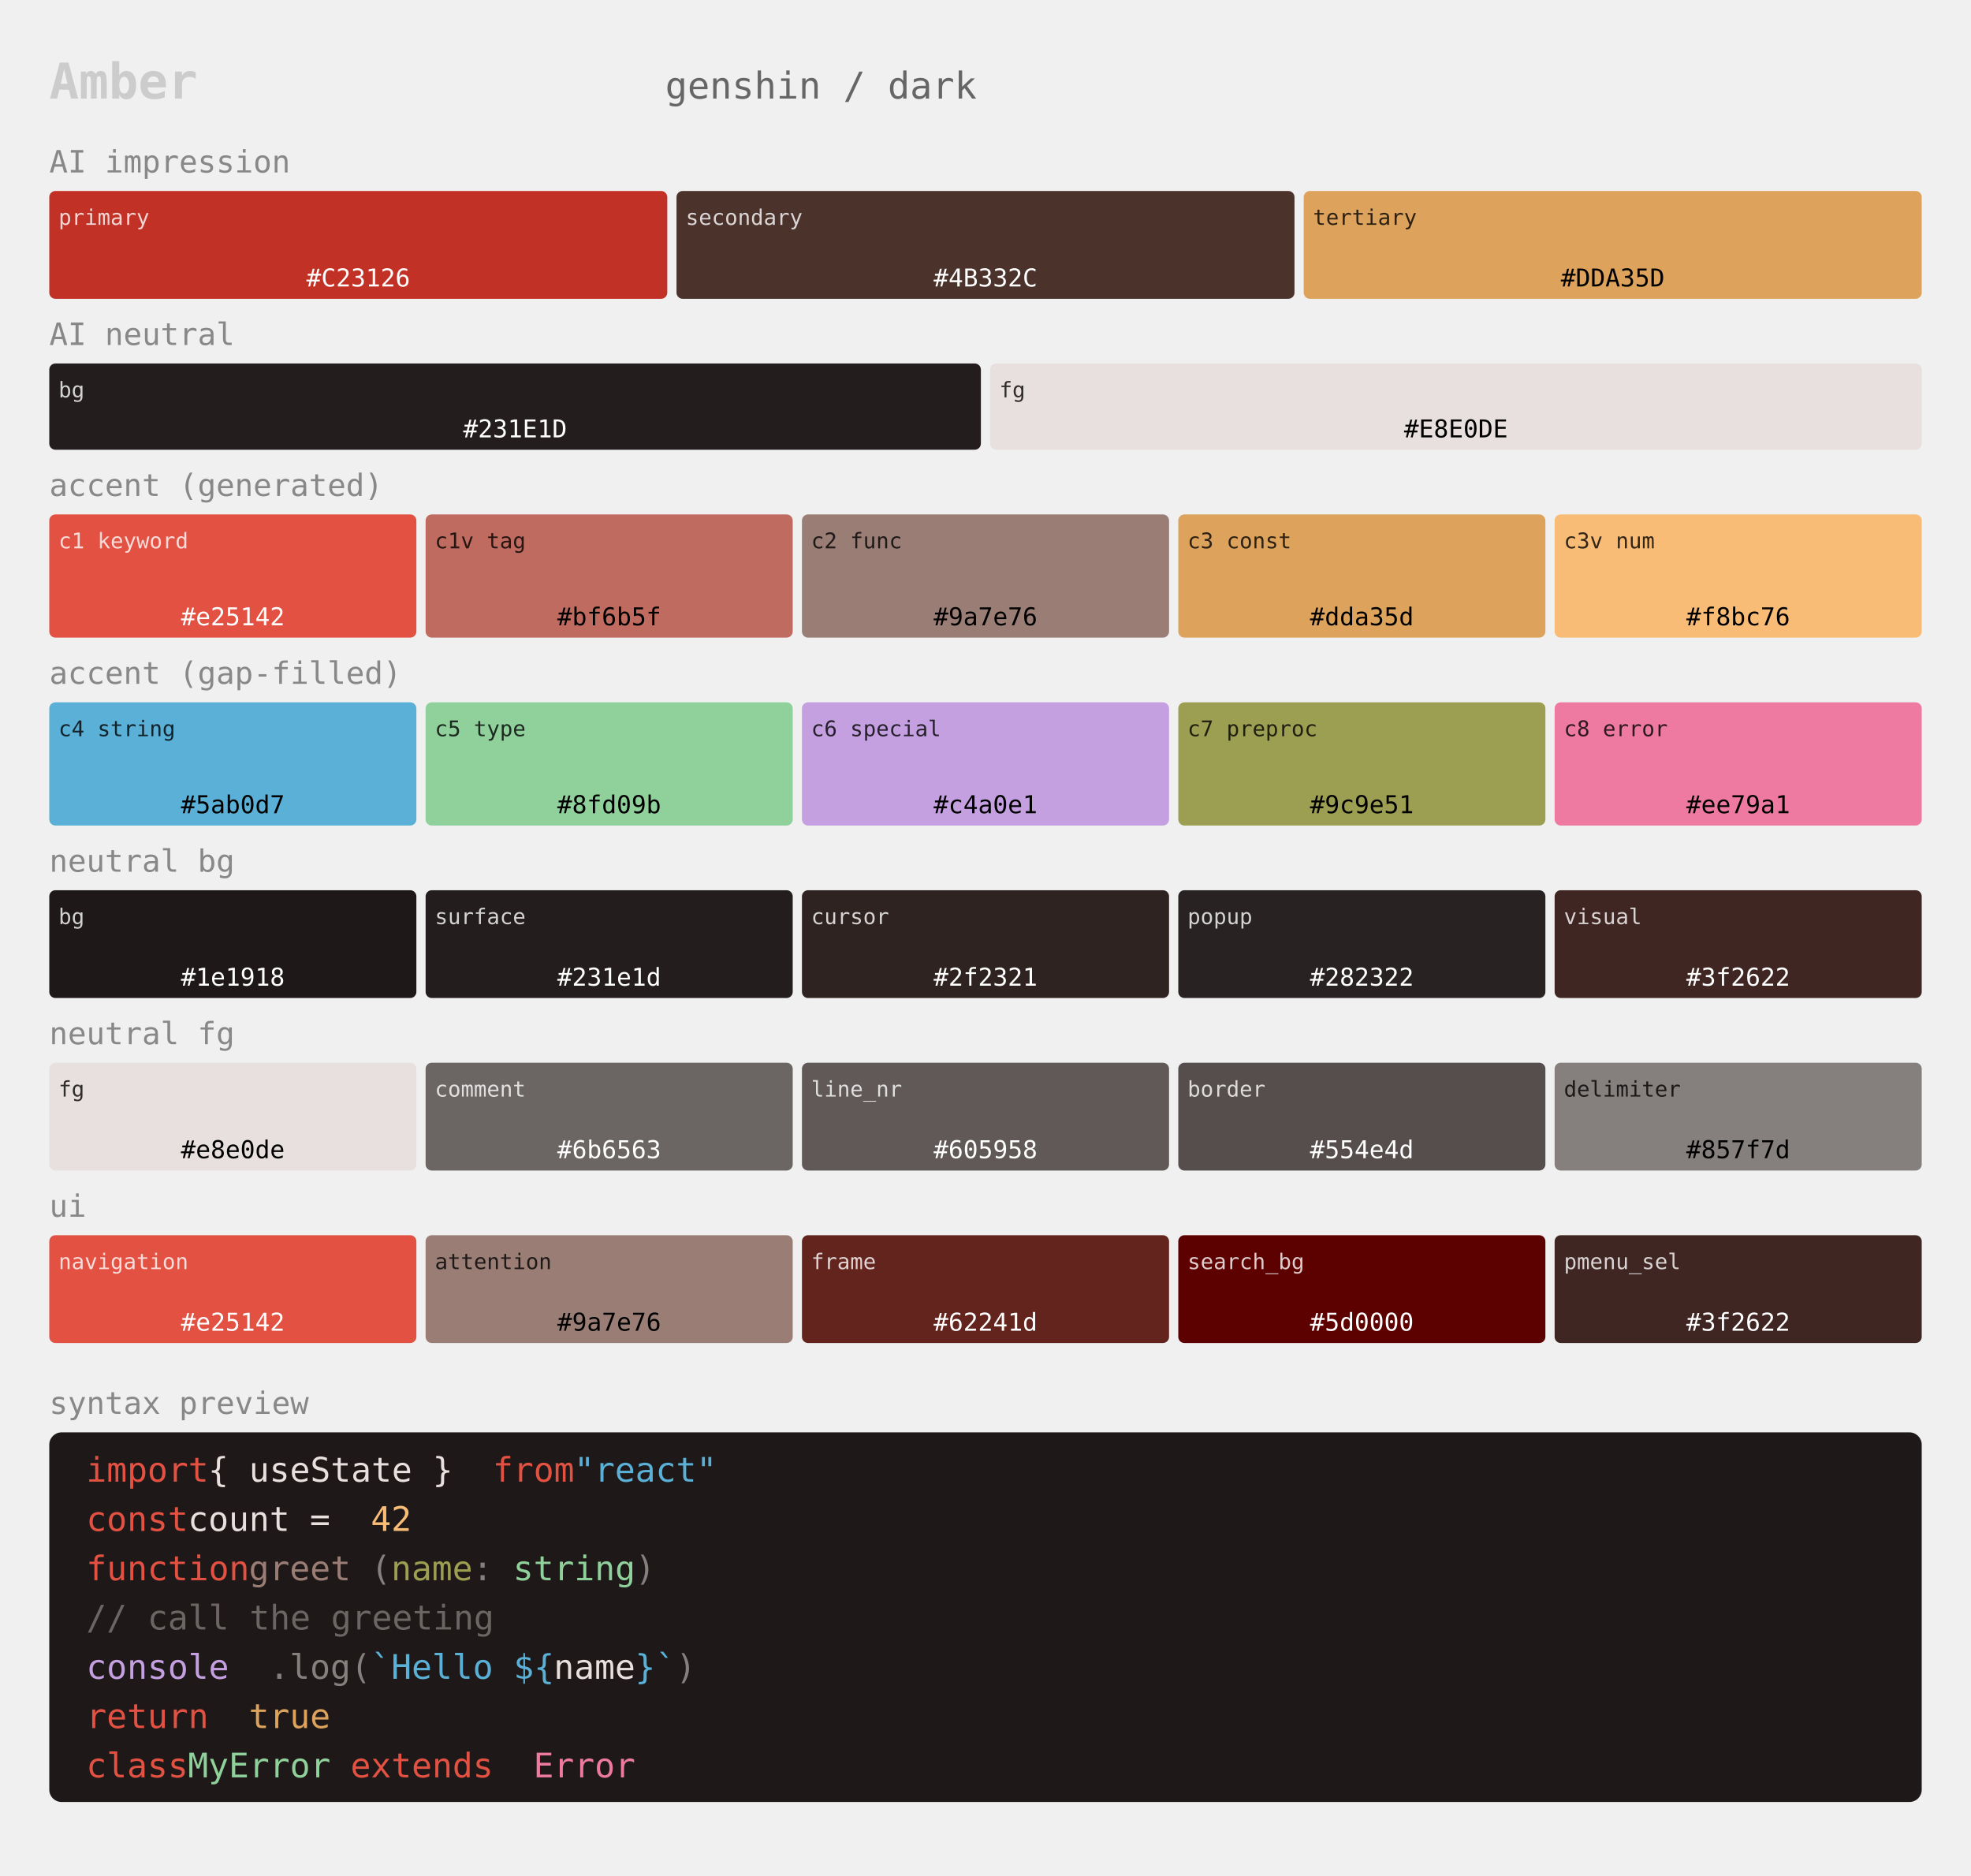
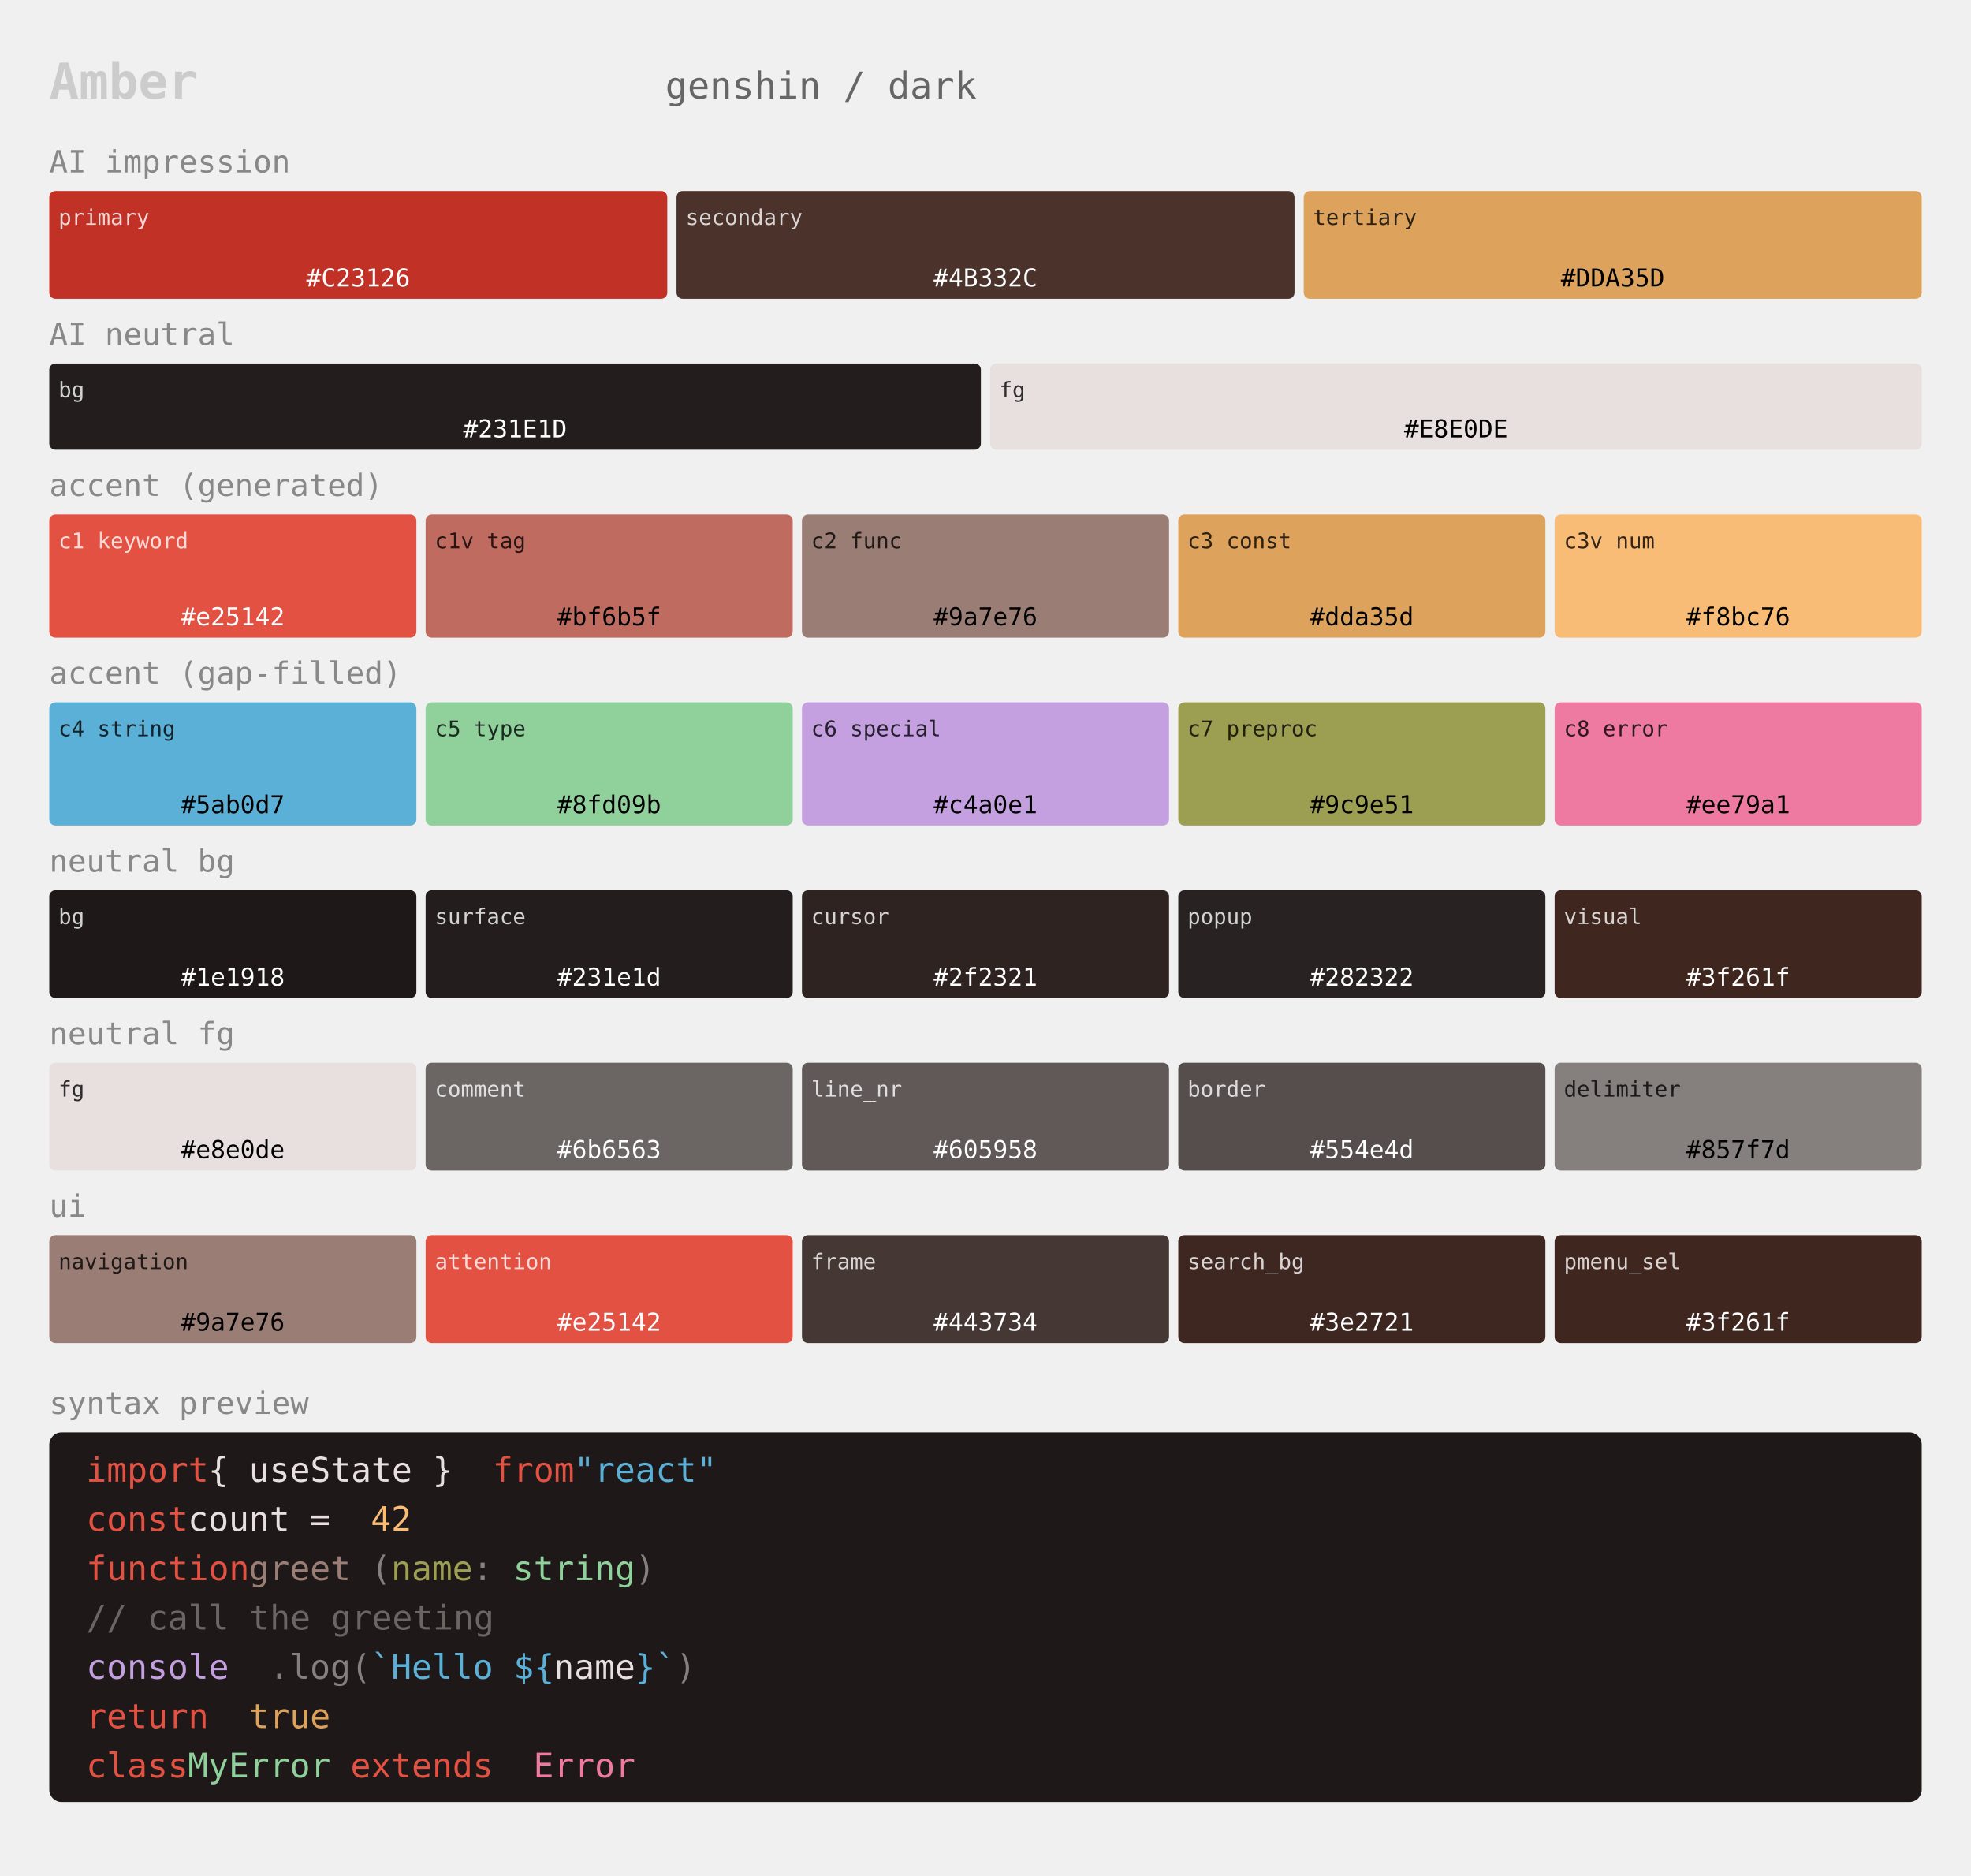
<svg xmlns="http://www.w3.org/2000/svg" width="640" height="609" style="background:#0a0a0a; font-family:ui-monospace,monospace;">
  <text x="16" y="32" fill="#ccc" font-size="16" font-weight="bold">Amber</text>
  <text x="216" y="32" fill="#666" font-size="12">genshin / dark</text>
  <text x="16" y="56" fill="#888" font-size="10">AI impression</text>
  <rect x="16" y="62" width="200.667" height="35" fill="#C23126" rx="2" />
  <text x="19" y="73" fill="#ffffff" font-size="7" opacity="0.8">primary</text>
  <text x="116.333" y="93" fill="#ffffff" font-size="8" text-anchor="middle">#C23126</text>
  <rect x="219.667" y="62" width="200.667" height="35" fill="#4B332C" rx="2" />
  <text x="222.667" y="73" fill="#ffffff" font-size="7" opacity="0.8">secondary</text>
  <text x="320" y="93" fill="#ffffff" font-size="8" text-anchor="middle">#4B332C</text>
  <rect x="423.333" y="62" width="200.667" height="35" fill="#DDA35D" rx="2" />
  <text x="426.333" y="73" fill="#000000" font-size="7" opacity="0.8">tertiary</text>
  <text x="523.667" y="93" fill="#000000" font-size="8" text-anchor="middle">#DDA35D</text>
  <text x="16" y="112" fill="#888" font-size="10">AI neutral</text>
  <rect x="16" y="118" width="302.5" height="28" fill="#231E1D" rx="2" />
  <text x="19" y="129" fill="#ffffff" font-size="7" opacity="0.8">bg</text>
  <text x="167.25" y="142" fill="#ffffff" font-size="8" text-anchor="middle">#231E1D</text>
  <rect x="321.5" y="118" width="302.5" height="28" fill="#E8E0DE" rx="2" />
  <text x="324.5" y="129" fill="#000000" font-size="7" opacity="0.8">fg</text>
  <text x="472.75" y="142" fill="#000000" font-size="8" text-anchor="middle">#E8E0DE</text>
  <text x="16" y="161" fill="#888" font-size="10">accent (generated)</text>
  <rect x="16" y="167" width="119.2" height="40" fill="#e25142" rx="2" />
  <text x="19" y="178" fill="#ffffff" font-size="7" opacity="0.8">c1 keyword</text>
  <text x="75.6" y="203" fill="#ffffff" font-size="8" text-anchor="middle">#e25142</text>
  <rect x="138.2" y="167" width="119.2" height="40" fill="#bf6b5f" rx="2" />
  <text x="141.2" y="178" fill="#000000" font-size="7" opacity="0.8">c1v tag</text>
  <text x="197.8" y="203" fill="#000000" font-size="8" text-anchor="middle">#bf6b5f</text>
  <rect x="260.4" y="167" width="119.2" height="40" fill="#9a7e76" rx="2" />
  <text x="263.4" y="178" fill="#000000" font-size="7" opacity="0.8">c2 func</text>
  <text x="320" y="203" fill="#000000" font-size="8" text-anchor="middle">#9a7e76</text>
  <rect x="382.6" y="167" width="119.2" height="40" fill="#dda35d" rx="2" />
  <text x="385.6" y="178" fill="#000000" font-size="7" opacity="0.8">c3 const</text>
  <text x="442.2" y="203" fill="#000000" font-size="8" text-anchor="middle">#dda35d</text>
  <rect x="504.8" y="167" width="119.2" height="40" fill="#f8bc76" rx="2" />
  <text x="507.8" y="178" fill="#000000" font-size="7" opacity="0.8">c3v num</text>
  <text x="564.4" y="203" fill="#000000" font-size="8" text-anchor="middle">#f8bc76</text>
  <text x="16" y="222" fill="#888" font-size="10">accent (gap-filled)</text>
  <rect x="16" y="228" width="119.2" height="40" fill="#5ab0d7" rx="2" />
  <text x="19" y="239" fill="#000000" font-size="7" opacity="0.8">c4 string</text>
  <text x="75.6" y="264" fill="#000000" font-size="8" text-anchor="middle">#5ab0d7</text>
  <rect x="138.2" y="228" width="119.2" height="40" fill="#8fd09b" rx="2" />
  <text x="141.2" y="239" fill="#000000" font-size="7" opacity="0.8">c5 type</text>
  <text x="197.8" y="264" fill="#000000" font-size="8" text-anchor="middle">#8fd09b</text>
  <rect x="260.4" y="228" width="119.2" height="40" fill="#c4a0e1" rx="2" />
  <text x="263.4" y="239" fill="#000000" font-size="7" opacity="0.8">c6 special</text>
  <text x="320" y="264" fill="#000000" font-size="8" text-anchor="middle">#c4a0e1</text>
  <rect x="382.6" y="228" width="119.2" height="40" fill="#9c9e51" rx="2" />
  <text x="385.6" y="239" fill="#000000" font-size="7" opacity="0.8">c7 preproc</text>
  <text x="442.2" y="264" fill="#000000" font-size="8" text-anchor="middle">#9c9e51</text>
  <rect x="504.8" y="228" width="119.2" height="40" fill="#ee79a1" rx="2" />
  <text x="507.8" y="239" fill="#000000" font-size="7" opacity="0.8">c8 error</text>
  <text x="564.4" y="264" fill="#000000" font-size="8" text-anchor="middle">#ee79a1</text>
  <text x="16" y="283" fill="#888" font-size="10">neutral bg</text>
  <rect x="16" y="289" width="119.2" height="35" fill="#1e1918" rx="2" />
  <text x="19" y="300" fill="#ffffff" font-size="7" opacity="0.8">bg</text>
  <text x="75.6" y="320" fill="#ffffff" font-size="8" text-anchor="middle">#1e1918</text>
  <rect x="138.2" y="289" width="119.2" height="35" fill="#231e1d" rx="2" />
  <text x="141.2" y="300" fill="#ffffff" font-size="7" opacity="0.8">surface</text>
  <text x="197.8" y="320" fill="#ffffff" font-size="8" text-anchor="middle">#231e1d</text>
  <rect x="260.4" y="289" width="119.2" height="35" fill="#2f2321" rx="2" />
  <text x="263.4" y="300" fill="#ffffff" font-size="7" opacity="0.8">cursor</text>
  <text x="320" y="320" fill="#ffffff" font-size="8" text-anchor="middle">#2f2321</text>
  <rect x="382.6" y="289" width="119.2" height="35" fill="#282322" rx="2" />
  <text x="385.6" y="300" fill="#ffffff" font-size="7" opacity="0.8">popup</text>
  <text x="442.2" y="320" fill="#ffffff" font-size="8" text-anchor="middle">#282322</text>
-   <rect x="504.8" y="289" width="119.2" height="35" fill="#3f2622" rx="2" />
+   <rect x="504.8" y="289" width="119.2" height="35" fill="#3f261f" rx="2" />
  <text x="507.8" y="300" fill="#ffffff" font-size="7" opacity="0.8">visual</text>
-   <text x="564.4" y="320" fill="#ffffff" font-size="8" text-anchor="middle">#3f2622</text>
+   <text x="564.4" y="320" fill="#ffffff" font-size="8" text-anchor="middle">#3f261f</text>
  <text x="16" y="339" fill="#888" font-size="10">neutral fg</text>
  <rect x="16" y="345" width="119.2" height="35" fill="#e8e0de" rx="2" />
  <text x="19" y="356" fill="#000000" font-size="7" opacity="0.8">fg</text>
  <text x="75.6" y="376" fill="#000000" font-size="8" text-anchor="middle">#e8e0de</text>
  <rect x="138.2" y="345" width="119.2" height="35" fill="#6b6563" rx="2" />
  <text x="141.2" y="356" fill="#ffffff" font-size="7" opacity="0.8">comment</text>
  <text x="197.8" y="376" fill="#ffffff" font-size="8" text-anchor="middle">#6b6563</text>
  <rect x="260.4" y="345" width="119.2" height="35" fill="#605958" rx="2" />
  <text x="263.4" y="356" fill="#ffffff" font-size="7" opacity="0.8">line_nr</text>
  <text x="320" y="376" fill="#ffffff" font-size="8" text-anchor="middle">#605958</text>
  <rect x="382.6" y="345" width="119.2" height="35" fill="#554e4d" rx="2" />
  <text x="385.6" y="356" fill="#ffffff" font-size="7" opacity="0.8">border</text>
  <text x="442.2" y="376" fill="#ffffff" font-size="8" text-anchor="middle">#554e4d</text>
  <rect x="504.8" y="345" width="119.2" height="35" fill="#857f7d" rx="2" />
  <text x="507.8" y="356" fill="#000000" font-size="7" opacity="0.8">delimiter</text>
  <text x="564.4" y="376" fill="#000000" font-size="8" text-anchor="middle">#857f7d</text>
  <text x="16" y="395" fill="#888" font-size="10">ui</text>
-   <rect x="16" y="401" width="119.2" height="35" fill="#e25142" rx="2" />
-   <text x="19" y="412" fill="#ffffff" font-size="7" opacity="0.8">navigation</text>
-   <text x="75.6" y="432" fill="#ffffff" font-size="8" text-anchor="middle">#e25142</text>
-   <rect x="138.2" y="401" width="119.2" height="35" fill="#9a7e76" rx="2" />
-   <text x="141.2" y="412" fill="#000000" font-size="7" opacity="0.8">attention</text>
-   <text x="197.8" y="432" fill="#000000" font-size="8" text-anchor="middle">#9a7e76</text>
-   <rect x="260.4" y="401" width="119.2" height="35" fill="#62241d" rx="2" />
+   <rect x="16" y="401" width="119.2" height="35" fill="#9a7e76" rx="2" />
+   <text x="19" y="412" fill="#000000" font-size="7" opacity="0.8">navigation</text>
+   <text x="75.6" y="432" fill="#000000" font-size="8" text-anchor="middle">#9a7e76</text>
+   <rect x="138.2" y="401" width="119.2" height="35" fill="#e25142" rx="2" />
+   <text x="141.2" y="412" fill="#ffffff" font-size="7" opacity="0.8">attention</text>
+   <text x="197.8" y="432" fill="#ffffff" font-size="8" text-anchor="middle">#e25142</text>
+   <rect x="260.4" y="401" width="119.2" height="35" fill="#443734" rx="2" />
  <text x="263.4" y="412" fill="#ffffff" font-size="7" opacity="0.8">frame</text>
-   <text x="320" y="432" fill="#ffffff" font-size="8" text-anchor="middle">#62241d</text>
-   <rect x="382.6" y="401" width="119.2" height="35" fill="#5d0000" rx="2" />
+   <text x="320" y="432" fill="#ffffff" font-size="8" text-anchor="middle">#443734</text>
+   <rect x="382.6" y="401" width="119.2" height="35" fill="#3e2721" rx="2" />
  <text x="385.6" y="412" fill="#ffffff" font-size="7" opacity="0.8">search_bg</text>
-   <text x="442.2" y="432" fill="#ffffff" font-size="8" text-anchor="middle">#5d0000</text>
-   <rect x="504.8" y="401" width="119.2" height="35" fill="#3f2622" rx="2" />
+   <text x="442.2" y="432" fill="#ffffff" font-size="8" text-anchor="middle">#3e2721</text>
+   <rect x="504.8" y="401" width="119.2" height="35" fill="#3f261f" rx="2" />
  <text x="507.8" y="412" fill="#ffffff" font-size="7" opacity="0.8">pmenu_sel</text>
-   <text x="564.4" y="432" fill="#ffffff" font-size="8" text-anchor="middle">#3f2622</text>
+   <text x="564.4" y="432" fill="#ffffff" font-size="8" text-anchor="middle">#3f261f</text>
  <text x="16" y="459" fill="#888" font-size="10">syntax preview</text>
  <rect x="16" y="465" width="608" height="120" fill="#1e1918" rx="4" />
  <text x="28" y="481" fill="#e25142" font-size="11" font-family="monospace">import</text>
  <text x="67.6" y="481" fill="#e8e0de" font-size="11" font-family="monospace"> { useState } </text>
  <text x="160" y="481" fill="#e25142" font-size="11" font-family="monospace">from</text>
  <text x="186.4" y="481" fill="#5ab0d7" font-size="11" font-family="monospace"> "react"</text>
  <text x="28" y="497" fill="#e25142" font-size="11" font-family="monospace">const</text>
  <text x="61" y="497" fill="#e8e0de" font-size="11" font-family="monospace"> count</text>
  <text x="100.6" y="497" fill="#e8e0de" font-size="11" font-family="monospace"> = </text>
  <text x="120.4" y="497" fill="#f8bc76" font-size="11" font-family="monospace">42</text>
  <text x="28" y="513" fill="#e25142" font-size="11" font-family="monospace">function</text>
  <text x="80.8" y="513" fill="#9a7e76" font-size="11" font-family="monospace"> greet</text>
  <text x="120.4" y="513" fill="#857f7d" font-size="11" font-family="monospace">(</text>
  <text x="127" y="513" fill="#9c9e51" font-size="11" font-family="monospace">name</text>
  <text x="153.4" y="513" fill="#857f7d" font-size="11" font-family="monospace">: </text>
  <text x="166.6" y="513" fill="#8fd09b" font-size="11" font-family="monospace">string</text>
  <text x="206.2" y="513" fill="#857f7d" font-size="11" font-family="monospace">)</text>
  <text x="28" y="529" fill="#6b6563" font-size="11" font-family="monospace">  // call the greeting</text>
  <text x="28" y="545" fill="#c4a0e1" font-size="11" font-family="monospace">  console</text>
  <text x="87.4" y="545" fill="#857f7d" font-size="11" font-family="monospace">.log(</text>
  <text x="120.4" y="545" fill="#5ab0d7" font-size="11" font-family="monospace">`Hello ${</text>
  <text x="179.8" y="545" fill="#e8e0de" font-size="11" font-family="monospace">name</text>
  <text x="206.2" y="545" fill="#5ab0d7" font-size="11" font-family="monospace">}`</text>
  <text x="219.4" y="545" fill="#857f7d" font-size="11" font-family="monospace">)</text>
  <text x="28" y="561" fill="#e25142" font-size="11" font-family="monospace">  return</text>
  <text x="80.8" y="561" fill="#dda35d" font-size="11" font-family="monospace"> true</text>
  <text x="28" y="577" fill="#e25142" font-size="11" font-family="monospace">class</text>
  <text x="61" y="577" fill="#8fd09b" font-size="11" font-family="monospace"> MyError</text>
  <text x="113.8" y="577" fill="#e25142" font-size="11" font-family="monospace"> extends </text>
  <text x="173.2" y="577" fill="#ee79a1" font-size="11" font-family="monospace">Error</text>
</svg>
